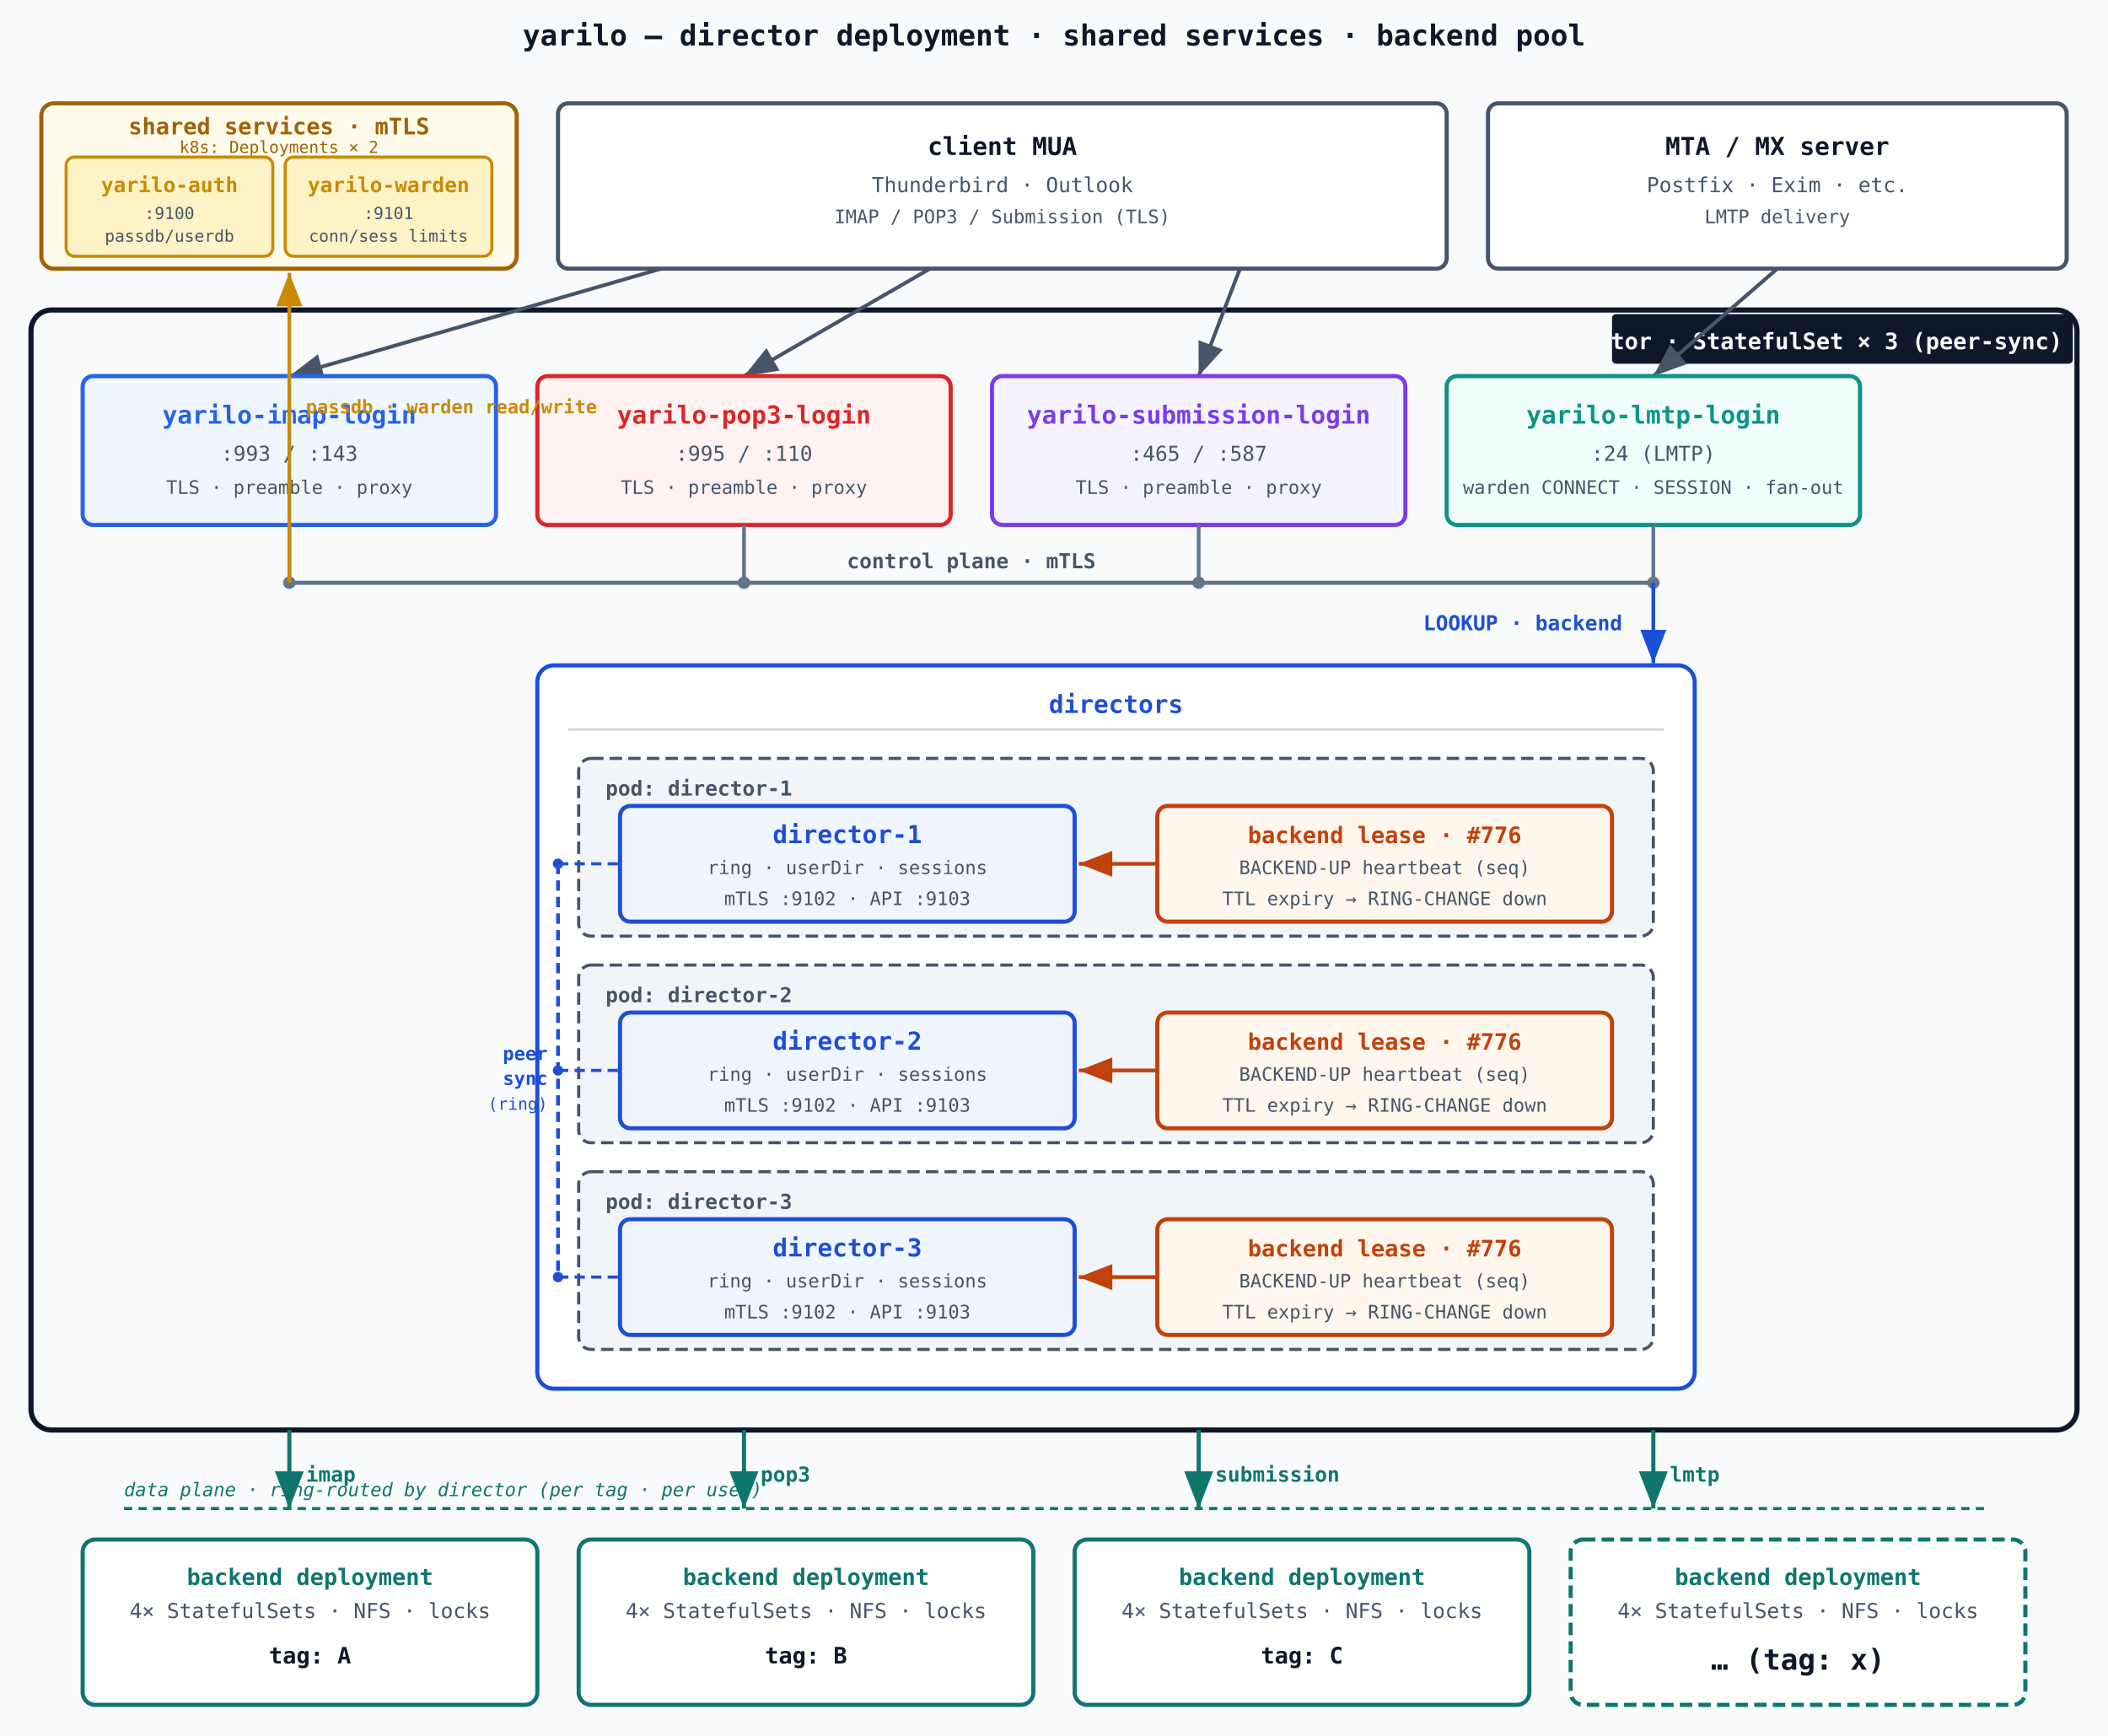
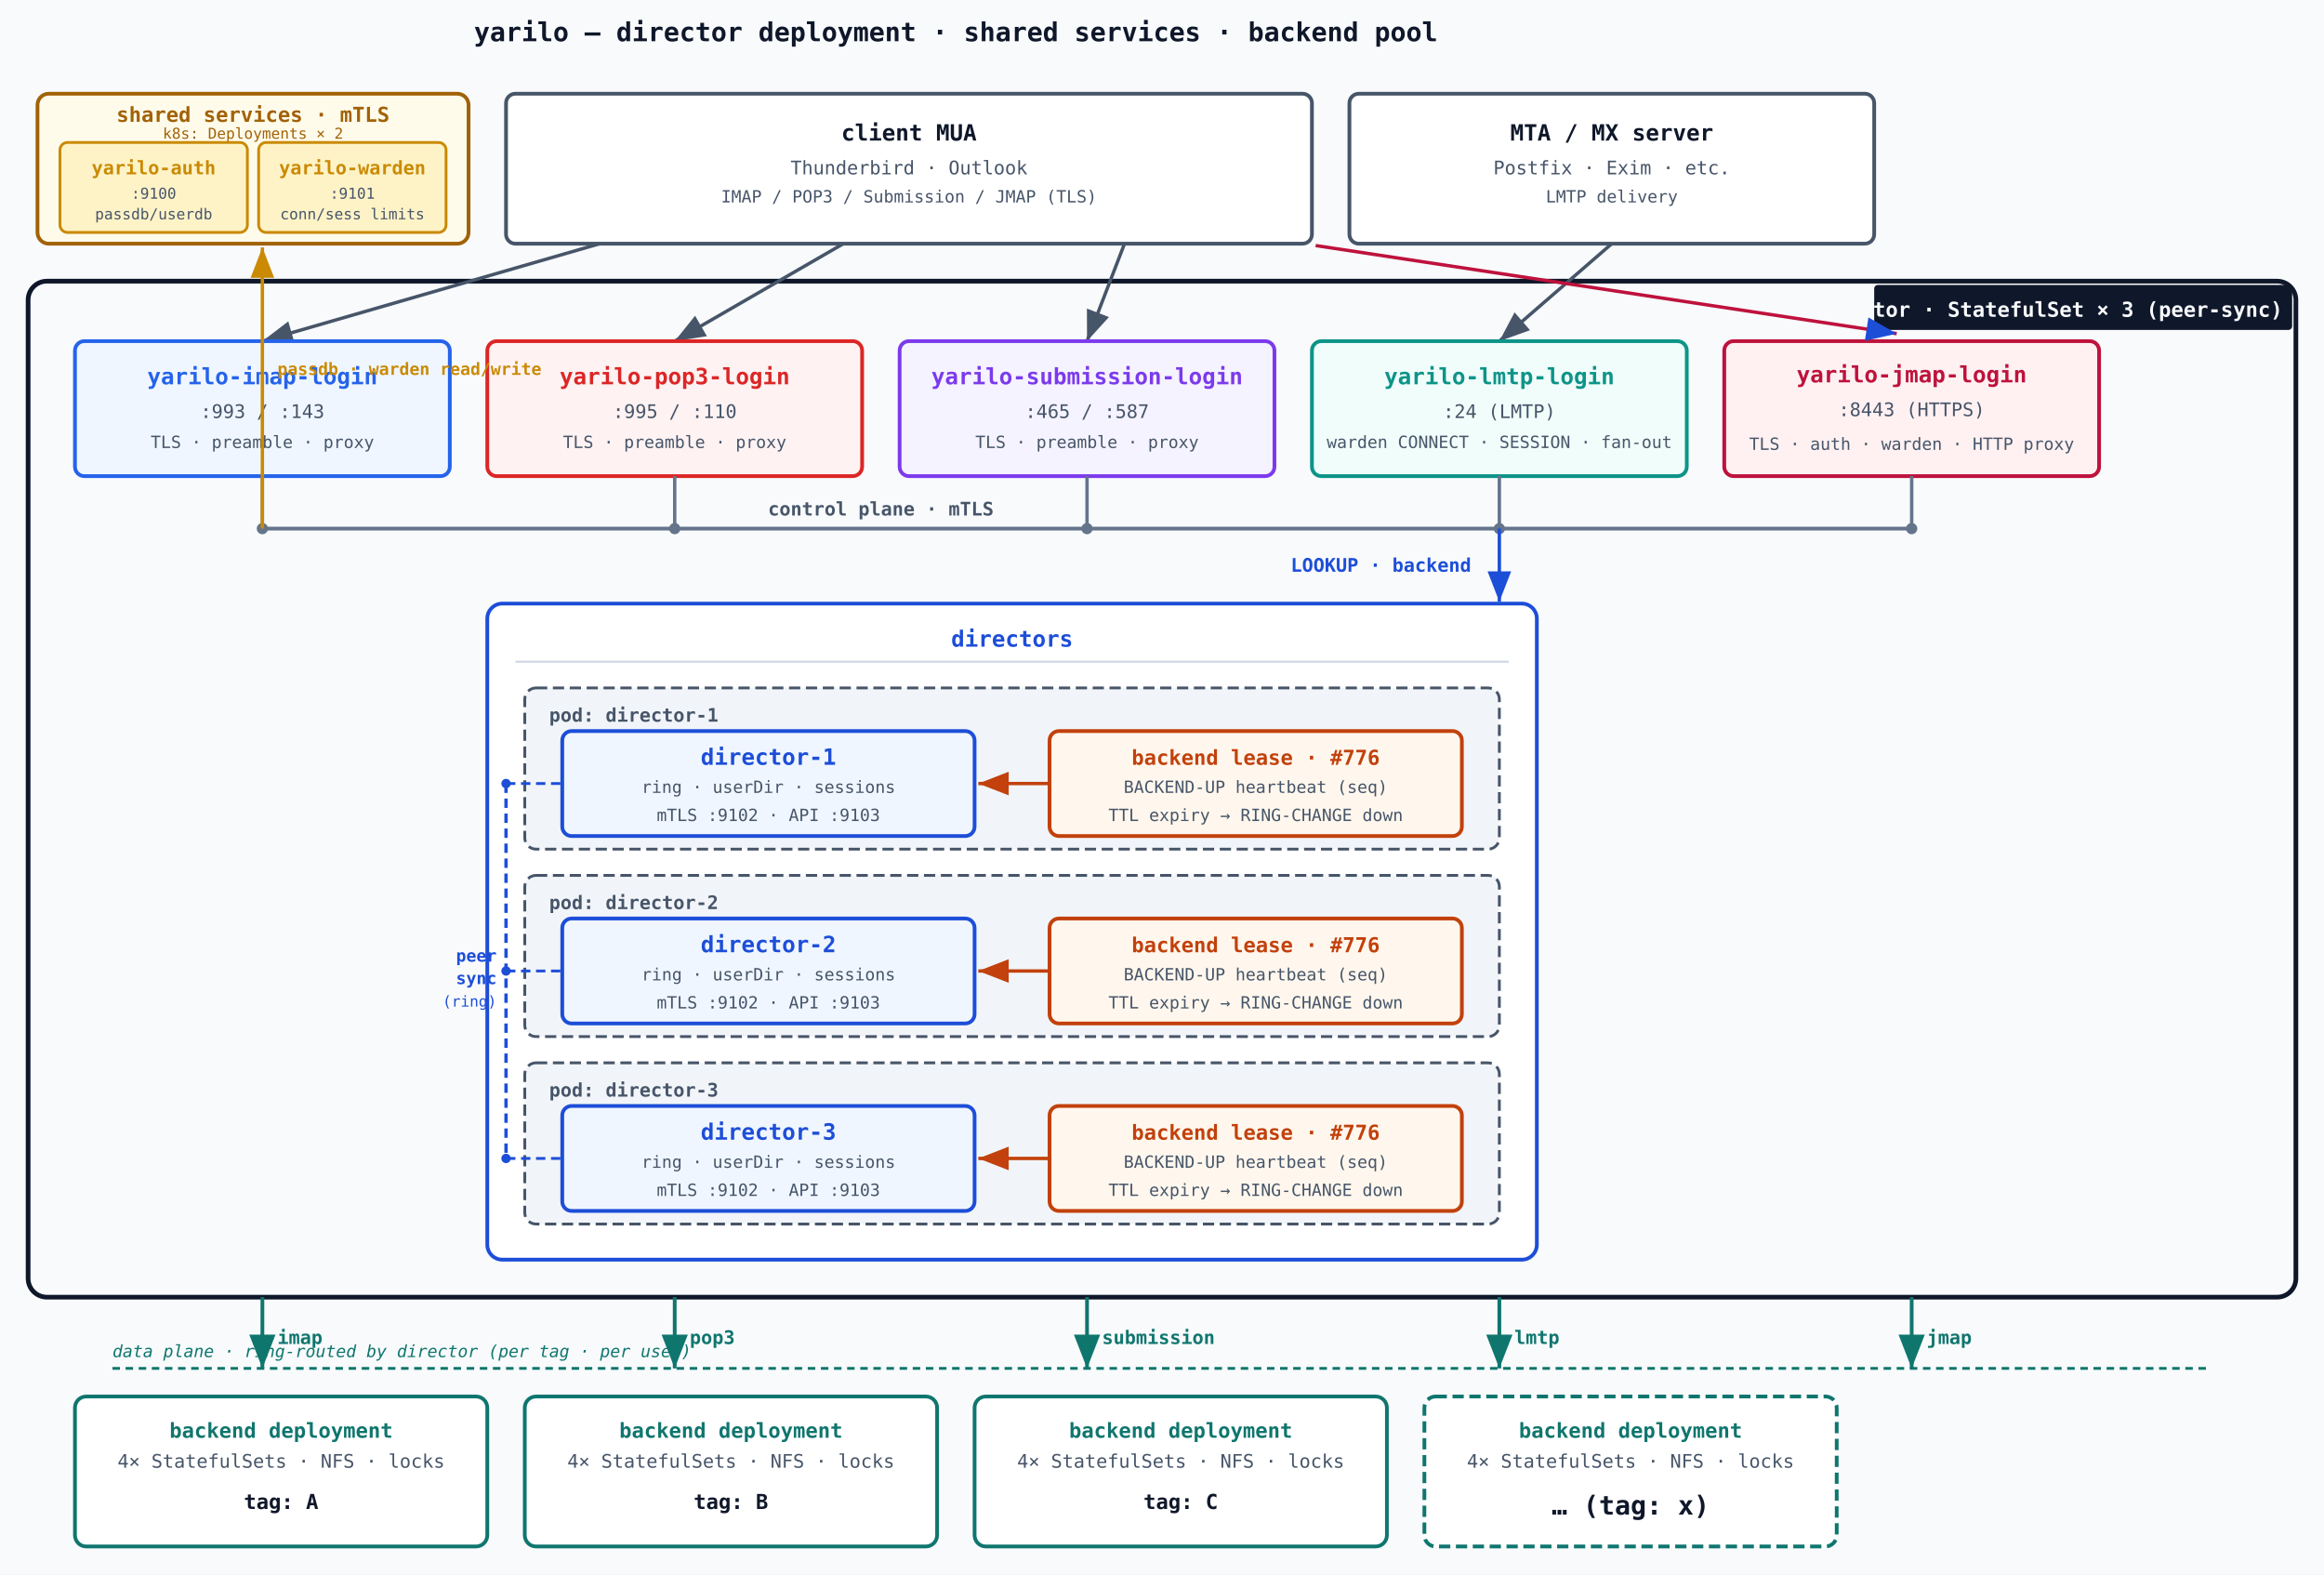
- <svg xmlns="http://www.w3.org/2000/svg" width="1020" height="840" font-family="monospace">
+ <svg xmlns="http://www.w3.org/2000/svg" width="1240" height="840" font-family="monospace">
  <defs>
    <marker id="am" markerWidth="9" markerHeight="7" refX="9" refY="3.5" orient="auto">
      <polygon points="0 0,9 3.5,0 7" fill="#c2410c" />
    </marker>
    <marker id="aa" markerWidth="9" markerHeight="7" refX="9" refY="3.5" orient="auto">
      <polygon points="0 0,9 3.5,0 7" fill="#ca8a04" />
    </marker>
    <marker id="ad" markerWidth="9" markerHeight="7" refX="9" refY="3.5" orient="auto">
      <polygon points="0 0,9 3.5,0 7" fill="#1d4ed8" />
    </marker>
    <marker id="ax" markerWidth="9" markerHeight="7" refX="9" refY="3.5" orient="auto">
      <polygon points="0 0,9 3.5,0 7" fill="#475569" />
    </marker>
    <marker id="ap" markerWidth="9" markerHeight="7" refX="9" refY="3.5" orient="auto">
      <polygon points="0 0,9 3.5,0 7" fill="#0f766e" />
    </marker>
  </defs>
-   <rect width="1020" height="840" fill="#f8fafc" />
+   <rect width="1240" height="840" fill="#f8fafc" />
  <text x="510" y="22" text-anchor="middle" fill="#0f172a" font-size="14" font-weight="bold">yarilo — director deployment · shared services · backend pool</text>
  <rect x="20" y="50" width="230" height="80" rx="6" fill="#fffbeb" stroke="#a16207" stroke-width="2" />
  <text x="135" y="65" text-anchor="middle" fill="#a16207" font-size="11" font-weight="bold">shared services · mTLS</text>
  <text x="135" y="74" text-anchor="middle" fill="#a16207" font-size="8">k8s: Deployments × 2</text>
  <rect x="32" y="76" width="100" height="48" rx="4" fill="#fef3c7" stroke="#ca8a04" stroke-width="1.5" />
  <text x="82" y="93" text-anchor="middle" fill="#ca8a04" font-size="10" font-weight="bold">yarilo-auth</text>
  <text x="82" y="106" text-anchor="middle" fill="#475569" font-size="8">:9100</text>
  <text x="82" y="117" text-anchor="middle" fill="#475569" font-size="8">passdb/userdb</text>
  <rect x="138" y="76" width="100" height="48" rx="4" fill="#fef3c7" stroke="#ca8a04" stroke-width="1.5" />
  <text x="188" y="93" text-anchor="middle" fill="#ca8a04" font-size="10" font-weight="bold">yarilo-warden</text>
  <text x="188" y="106" text-anchor="middle" fill="#475569" font-size="8">:9101</text>
  <text x="188" y="117" text-anchor="middle" fill="#475569" font-size="8">conn/sess limits</text>
  <rect x="270" y="50" width="430" height="80" rx="5" fill="#ffffff" stroke="#475569" stroke-width="2" />
  <text x="485" y="75" text-anchor="middle" fill="#0f172a" font-size="12" font-weight="bold">client MUA</text>
  <text x="485" y="93" text-anchor="middle" fill="#475569" font-size="10">Thunderbird · Outlook</text>
-   <text x="485" y="108" text-anchor="middle" fill="#475569" font-size="9">IMAP / POP3 / Submission (TLS)</text>
+   <text x="485" y="108" text-anchor="middle" fill="#475569" font-size="9">IMAP / POP3 / Submission / JMAP (TLS)</text>
  <rect x="720" y="50" width="280" height="80" rx="5" fill="#ffffff" stroke="#475569" stroke-width="2" />
  <text x="860" y="75" text-anchor="middle" fill="#0f172a" font-size="12" font-weight="bold">MTA / MX server</text>
  <text x="860" y="93" text-anchor="middle" fill="#475569" font-size="10">Postfix · Exim · etc.</text>
  <text x="860" y="108" text-anchor="middle" fill="#475569" font-size="9">LMTP delivery</text>
-   <rect x="15" y="150" width="990" height="542" rx="10" fill="none" stroke="#0f172a" stroke-width="2.5" />
-   <rect x="780" y="152" width="223" height="24" rx="2" fill="#0f172a" />
-   <text x="998" y="169" text-anchor="end" fill="#f8fafc" font-size="11" font-weight="bold">director · StatefulSet × 3 (peer-sync)</text>
+   <rect x="15" y="150" width="1210" height="542" rx="10" fill="none" stroke="#0f172a" stroke-width="2.5" />
+   <rect x="1000" y="152" width="223" height="24" rx="2" fill="#0f172a" />
+   <text x="1218" y="169" text-anchor="end" fill="#f8fafc" font-size="11" font-weight="bold">director · StatefulSet × 3 (peer-sync)</text>
  <line x1="320" y1="130" x2="140" y2="182" stroke="#475569" stroke-width="1.8" marker-end="url(#ax)" />
  <line x1="450" y1="130" x2="360" y2="182" stroke="#475569" stroke-width="1.8" marker-end="url(#ax)" />
  <line x1="600" y1="130" x2="580" y2="182" stroke="#475569" stroke-width="1.8" marker-end="url(#ax)" />
  <line x1="860" y1="130" x2="800" y2="182" stroke="#475569" stroke-width="1.8" marker-end="url(#ax)" />
  <rect x="40" y="182" width="200" height="72" rx="5" fill="#eff6ff" stroke="#2563eb" stroke-width="2" />
  <text x="140" y="205" text-anchor="middle" fill="#2563eb" font-size="12" font-weight="bold">yarilo-imap-login</text>
  <text x="140" y="223" text-anchor="middle" fill="#475569" font-size="10">:993 / :143</text>
  <text x="140" y="239" text-anchor="middle" fill="#475569" font-size="9">TLS · preamble · proxy</text>
  <rect x="260" y="182" width="200" height="72" rx="5" fill="#fef2f2" stroke="#dc2626" stroke-width="2" />
  <text x="360" y="205" text-anchor="middle" fill="#dc2626" font-size="12" font-weight="bold">yarilo-pop3-login</text>
  <text x="360" y="223" text-anchor="middle" fill="#475569" font-size="10">:995 / :110</text>
  <text x="360" y="239" text-anchor="middle" fill="#475569" font-size="9">TLS · preamble · proxy</text>
  <rect x="480" y="182" width="200" height="72" rx="5" fill="#f5f3ff" stroke="#7c3aed" stroke-width="2" />
  <text x="580" y="205" text-anchor="middle" fill="#7c3aed" font-size="12" font-weight="bold">yarilo-submission-login</text>
  <text x="580" y="223" text-anchor="middle" fill="#475569" font-size="10">:465 / :587</text>
  <text x="580" y="239" text-anchor="middle" fill="#475569" font-size="9">TLS · preamble · proxy</text>
  <rect x="700" y="182" width="200" height="72" rx="5" fill="#f0fdfa" stroke="#0d9488" stroke-width="2" />
  <text x="800" y="205" text-anchor="middle" fill="#0d9488" font-size="12" font-weight="bold">yarilo-lmtp-login</text>
  <text x="800" y="223" text-anchor="middle" fill="#475569" font-size="10">:24 (LMTP)</text>
  <text x="800" y="239" text-anchor="middle" fill="#475569" font-size="9">warden CONNECT · SESSION · fan-out</text>
+   <rect x="920" y="182" width="200" height="72" rx="5" fill="#fff1f2" stroke="#be123c" stroke-width="2" />
+   <text x="1020" y="204" text-anchor="middle" fill="#be123c" font-size="12" font-weight="bold">yarilo-jmap-login</text>
+   <text x="1020" y="222" text-anchor="middle" fill="#475569" font-size="10">:8443 (HTTPS)</text>
+   <text x="1020" y="240" text-anchor="middle" fill="#475569" font-size="9">TLS · auth · warden · HTTP proxy</text>
  <line x1="140" y1="254" x2="140" y2="282" stroke="#64748b" stroke-width="1.8" />
  <line x1="360" y1="254" x2="360" y2="282" stroke="#64748b" stroke-width="1.8" />
  <line x1="580" y1="254" x2="580" y2="282" stroke="#64748b" stroke-width="1.8" />
  <line x1="800" y1="254" x2="800" y2="282" stroke="#64748b" stroke-width="1.8" />
-   <line x1="140" y1="282" x2="800" y2="282" stroke="#64748b" stroke-width="2" />
+   <line x1="140" y1="282" x2="1020" y2="282" stroke="#64748b" stroke-width="2" />
  <circle cx="140" cy="282" r="3" fill="#64748b" />
  <circle cx="360" cy="282" r="3" fill="#64748b" />
  <circle cx="580" cy="282" r="3" fill="#64748b" />
  <circle cx="800" cy="282" r="3" fill="#64748b" />
+   <circle cx="1020" cy="282" r="3" fill="#64748b" />
+   <line x1="1020" y1="254" x2="1020" y2="282" stroke="#64748b" stroke-width="1.8" />
  <text x="470" y="275" text-anchor="middle" fill="#475569" font-size="10" font-weight="bold">control plane · mTLS</text>
+   <line x1="702" y1="131" x2="1012" y2="178" stroke="#be123c" stroke-width="1.8" marker-end="url(#ad)" />
  <line x1="140" y1="282" x2="140" y2="132" stroke="#ca8a04" stroke-width="1.8" marker-end="url(#aa)" />
  <text x="148" y="200" text-anchor="start" fill="#ca8a04" font-size="9" font-weight="bold">passdb · warden read/write</text>
  <line x1="800" y1="282" x2="800" y2="321" stroke="#1d4ed8" stroke-width="1.8" marker-end="url(#ad)" />
  <text x="785" y="305" text-anchor="end" fill="#1d4ed8" font-size="10" font-weight="bold">LOOKUP · backend</text>
  <rect x="260" y="322" width="560" height="350" rx="8" fill="#ffffff" stroke="#1d4ed8" stroke-width="2" />
  <text x="540" y="345" text-anchor="middle" fill="#1d4ed8" font-size="12" font-weight="bold">directors</text>
  <line x1="275" y1="353" x2="805" y2="353" stroke="#cbd5e1" stroke-width="1" />
  <rect x="280" y="367" width="520" height="86" rx="6" fill="#f1f5f9" stroke="#475569" stroke-width="1.5" stroke-dasharray="6,3" />
  <text x="293" y="385" text-anchor="start" fill="#475569" font-size="10" font-weight="bold">pod: director-1</text>
  <rect x="300" y="390" width="220" height="56" rx="5" fill="#eff6ff" stroke="#1d4ed8" stroke-width="2" />
  <text x="410" y="408" text-anchor="middle" fill="#1d4ed8" font-size="12" font-weight="bold">director-1</text>
  <text x="410" y="423" text-anchor="middle" fill="#475569" font-size="9">ring · userDir · sessions</text>
  <text x="410" y="438" text-anchor="middle" fill="#475569" font-size="9">mTLS :9102 · API :9103</text>
  <rect x="560" y="390" width="220" height="56" rx="5" fill="#fff7ed" stroke="#c2410c" stroke-width="2" />
  <text x="670" y="408" text-anchor="middle" fill="#c2410c" font-size="11" font-weight="bold">backend lease · #776</text>
  <text x="670" y="423" text-anchor="middle" fill="#475569" font-size="9">BACKEND-UP heartbeat (seq)</text>
  <text x="670" y="438" text-anchor="middle" fill="#475569" font-size="9">TTL expiry → RING-CHANGE down</text>
  <line x1="560" y1="418" x2="522" y2="418" stroke="#c2410c" stroke-width="1.8" marker-end="url(#am)" />
  <rect x="280" y="467" width="520" height="86" rx="6" fill="#f1f5f9" stroke="#475569" stroke-width="1.5" stroke-dasharray="6,3" />
  <text x="293" y="485" text-anchor="start" fill="#475569" font-size="10" font-weight="bold">pod: director-2</text>
  <rect x="300" y="490" width="220" height="56" rx="5" fill="#eff6ff" stroke="#1d4ed8" stroke-width="2" />
  <text x="410" y="508" text-anchor="middle" fill="#1d4ed8" font-size="12" font-weight="bold">director-2</text>
  <text x="410" y="523" text-anchor="middle" fill="#475569" font-size="9">ring · userDir · sessions</text>
  <text x="410" y="538" text-anchor="middle" fill="#475569" font-size="9">mTLS :9102 · API :9103</text>
  <rect x="560" y="490" width="220" height="56" rx="5" fill="#fff7ed" stroke="#c2410c" stroke-width="2" />
  <text x="670" y="508" text-anchor="middle" fill="#c2410c" font-size="11" font-weight="bold">backend lease · #776</text>
  <text x="670" y="523" text-anchor="middle" fill="#475569" font-size="9">BACKEND-UP heartbeat (seq)</text>
  <text x="670" y="538" text-anchor="middle" fill="#475569" font-size="9">TTL expiry → RING-CHANGE down</text>
  <line x1="560" y1="518" x2="522" y2="518" stroke="#c2410c" stroke-width="1.8" marker-end="url(#am)" />
  <rect x="280" y="567" width="520" height="86" rx="6" fill="#f1f5f9" stroke="#475569" stroke-width="1.5" stroke-dasharray="6,3" />
  <text x="293" y="585" text-anchor="start" fill="#475569" font-size="10" font-weight="bold">pod: director-3</text>
  <rect x="300" y="590" width="220" height="56" rx="5" fill="#eff6ff" stroke="#1d4ed8" stroke-width="2" />
  <text x="410" y="608" text-anchor="middle" fill="#1d4ed8" font-size="12" font-weight="bold">director-3</text>
  <text x="410" y="623" text-anchor="middle" fill="#475569" font-size="9">ring · userDir · sessions</text>
  <text x="410" y="638" text-anchor="middle" fill="#475569" font-size="9">mTLS :9102 · API :9103</text>
  <rect x="560" y="590" width="220" height="56" rx="5" fill="#fff7ed" stroke="#c2410c" stroke-width="2" />
  <text x="670" y="608" text-anchor="middle" fill="#c2410c" font-size="11" font-weight="bold">backend lease · #776</text>
  <text x="670" y="623" text-anchor="middle" fill="#475569" font-size="9">BACKEND-UP heartbeat (seq)</text>
  <text x="670" y="638" text-anchor="middle" fill="#475569" font-size="9">TTL expiry → RING-CHANGE down</text>
  <line x1="560" y1="618" x2="522" y2="618" stroke="#c2410c" stroke-width="1.8" marker-end="url(#am)" />
  <line x1="270" y1="418" x2="270" y2="618" stroke="#1d4ed8" stroke-width="1.8" stroke-dasharray="5,3" />
  <line x1="270" y1="418" x2="300" y2="418" stroke="#1d4ed8" stroke-width="1.5" stroke-dasharray="5,3" />
  <line x1="270" y1="518" x2="300" y2="518" stroke="#1d4ed8" stroke-width="1.5" stroke-dasharray="5,3" />
  <line x1="270" y1="618" x2="300" y2="618" stroke="#1d4ed8" stroke-width="1.5" stroke-dasharray="5,3" />
  <circle cx="270" cy="418" r="2.5" fill="#1d4ed8" />
  <circle cx="270" cy="518" r="2.5" fill="#1d4ed8" />
  <circle cx="270" cy="618" r="2.5" fill="#1d4ed8" />
  <text x="265" y="513" text-anchor="end" fill="#1d4ed8" font-size="9" font-weight="bold">peer</text>
  <text x="265" y="525" text-anchor="end" fill="#1d4ed8" font-size="9" font-weight="bold">sync</text>
  <text x="265" y="537" text-anchor="end" fill="#1d4ed8" font-size="8">(ring)</text>
  <line x1="140" y1="692" x2="140" y2="730" stroke="#0f766e" stroke-width="2" marker-end="url(#ap)" />
  <text x="148" y="717" text-anchor="start" fill="#0f766e" font-size="10" font-weight="bold">imap</text>
  <line x1="360" y1="692" x2="360" y2="730" stroke="#0f766e" stroke-width="2" marker-end="url(#ap)" />
  <text x="368" y="717" text-anchor="start" fill="#0f766e" font-size="10" font-weight="bold">pop3</text>
  <line x1="580" y1="692" x2="580" y2="730" stroke="#0f766e" stroke-width="2" marker-end="url(#ap)" />
  <text x="588" y="717" text-anchor="start" fill="#0f766e" font-size="10" font-weight="bold">submission</text>
  <line x1="800" y1="692" x2="800" y2="730" stroke="#0f766e" stroke-width="2" marker-end="url(#ap)" />
  <text x="808" y="717" text-anchor="start" fill="#0f766e" font-size="10" font-weight="bold">lmtp</text>
-   <line x1="60" y1="730" x2="960" y2="730" stroke="#0f766e" stroke-width="1.5" stroke-dasharray="4,3" />
+   <line x1="1020" y1="692" x2="1020" y2="730" stroke="#0f766e" stroke-width="2" marker-end="url(#ap)" />
+   <text x="1028" y="717" text-anchor="start" fill="#0f766e" font-size="10" font-weight="bold">jmap</text>
+   <line x1="60" y1="730" x2="1180" y2="730" stroke="#0f766e" stroke-width="1.5" stroke-dasharray="4,3" />
  <text x="60" y="724" text-anchor="start" fill="#0f766e" font-size="9" font-style="italic">data plane · ring-routed by director (per tag · per user)</text>
  <rect x="40" y="745" width="220" height="80" rx="6" fill="#ffffff" stroke="#0f766e" stroke-width="2" />
  <text x="150" y="767" text-anchor="middle" fill="#0f766e" font-size="11" font-weight="bold">backend deployment</text>
  <text x="150" y="783" text-anchor="middle" fill="#475569" font-size="10">4× StatefulSets · NFS · locks</text>
  <text x="150" y="805" text-anchor="middle" fill="#0f172a" font-size="11" font-weight="bold">tag: A</text>
  <rect x="280" y="745" width="220" height="80" rx="6" fill="#ffffff" stroke="#0f766e" stroke-width="2" />
  <text x="390" y="767" text-anchor="middle" fill="#0f766e" font-size="11" font-weight="bold">backend deployment</text>
  <text x="390" y="783" text-anchor="middle" fill="#475569" font-size="10">4× StatefulSets · NFS · locks</text>
  <text x="390" y="805" text-anchor="middle" fill="#0f172a" font-size="11" font-weight="bold">tag: B</text>
  <rect x="520" y="745" width="220" height="80" rx="6" fill="#ffffff" stroke="#0f766e" stroke-width="2" />
  <text x="630" y="767" text-anchor="middle" fill="#0f766e" font-size="11" font-weight="bold">backend deployment</text>
  <text x="630" y="783" text-anchor="middle" fill="#475569" font-size="10">4× StatefulSets · NFS · locks</text>
  <text x="630" y="805" text-anchor="middle" fill="#0f172a" font-size="11" font-weight="bold">tag: C</text>
  <rect x="760" y="745" width="220" height="80" rx="6" fill="#ffffff" stroke="#0f766e" stroke-width="2" stroke-dasharray="6,3" />
  <text x="870" y="767" text-anchor="middle" fill="#0f766e" font-size="11" font-weight="bold">backend deployment</text>
  <text x="870" y="783" text-anchor="middle" fill="#475569" font-size="10">4× StatefulSets · NFS · locks</text>
  <text x="870" y="808" text-anchor="middle" fill="#0f172a" font-size="14" font-weight="bold">… (tag: x)</text>
</svg>
